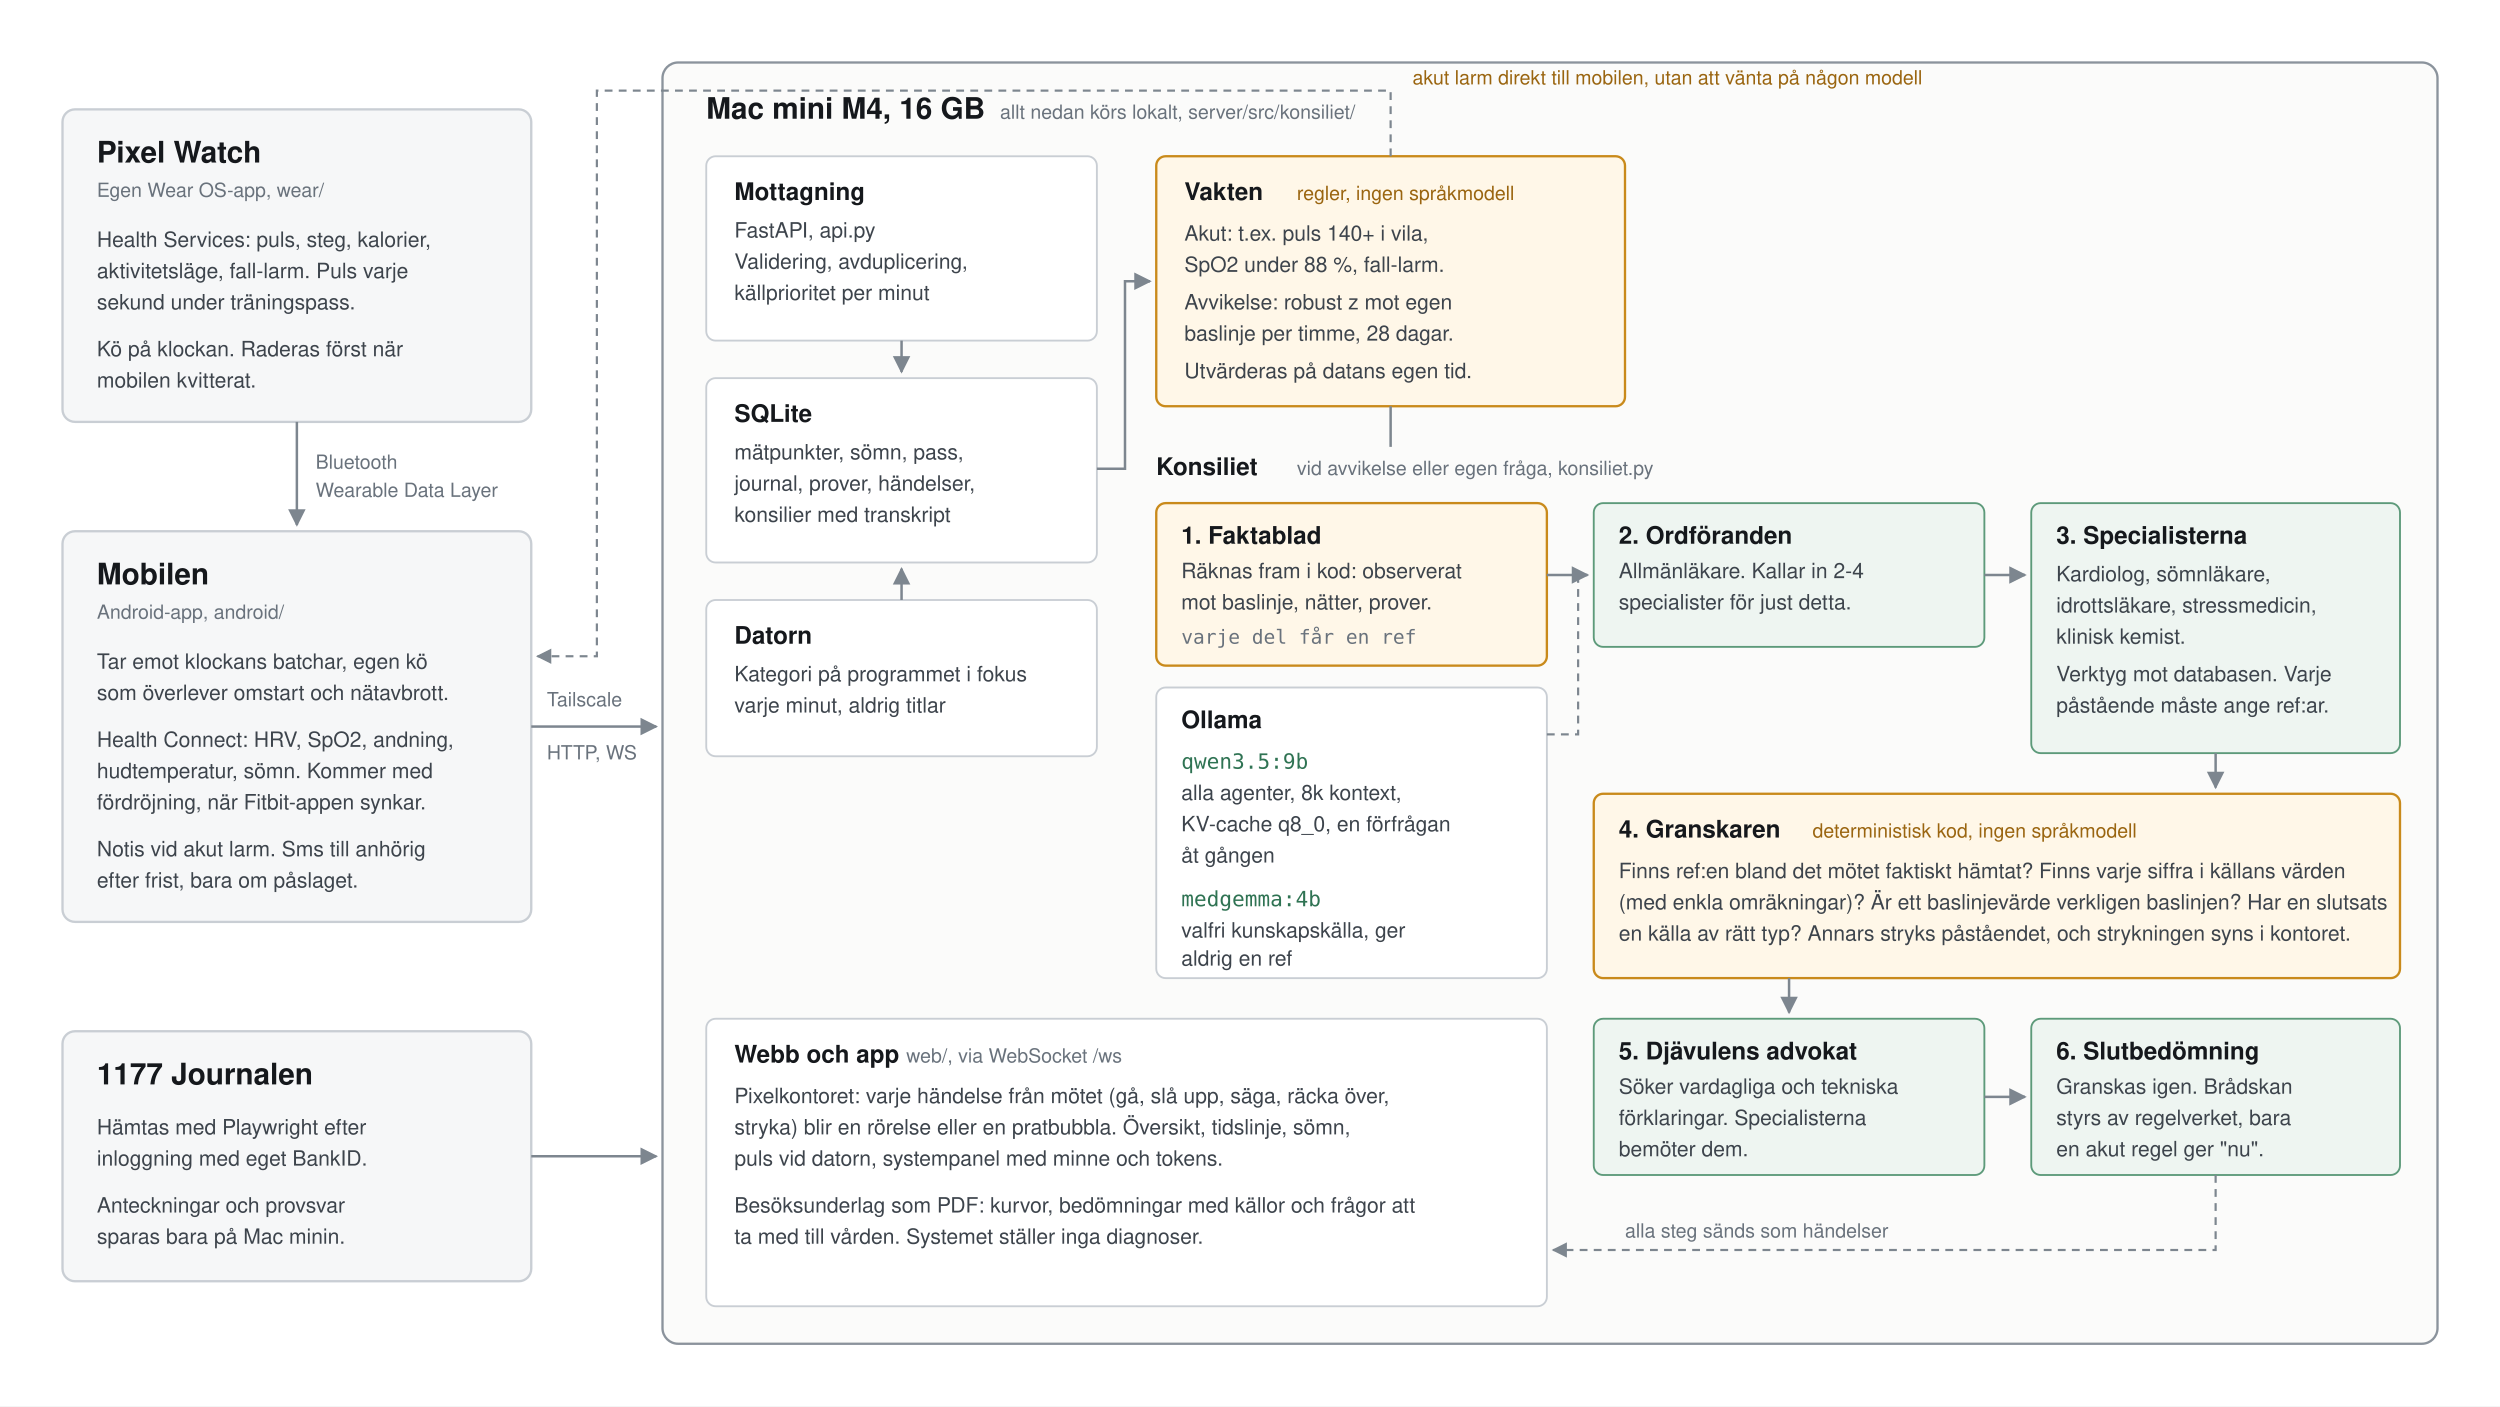
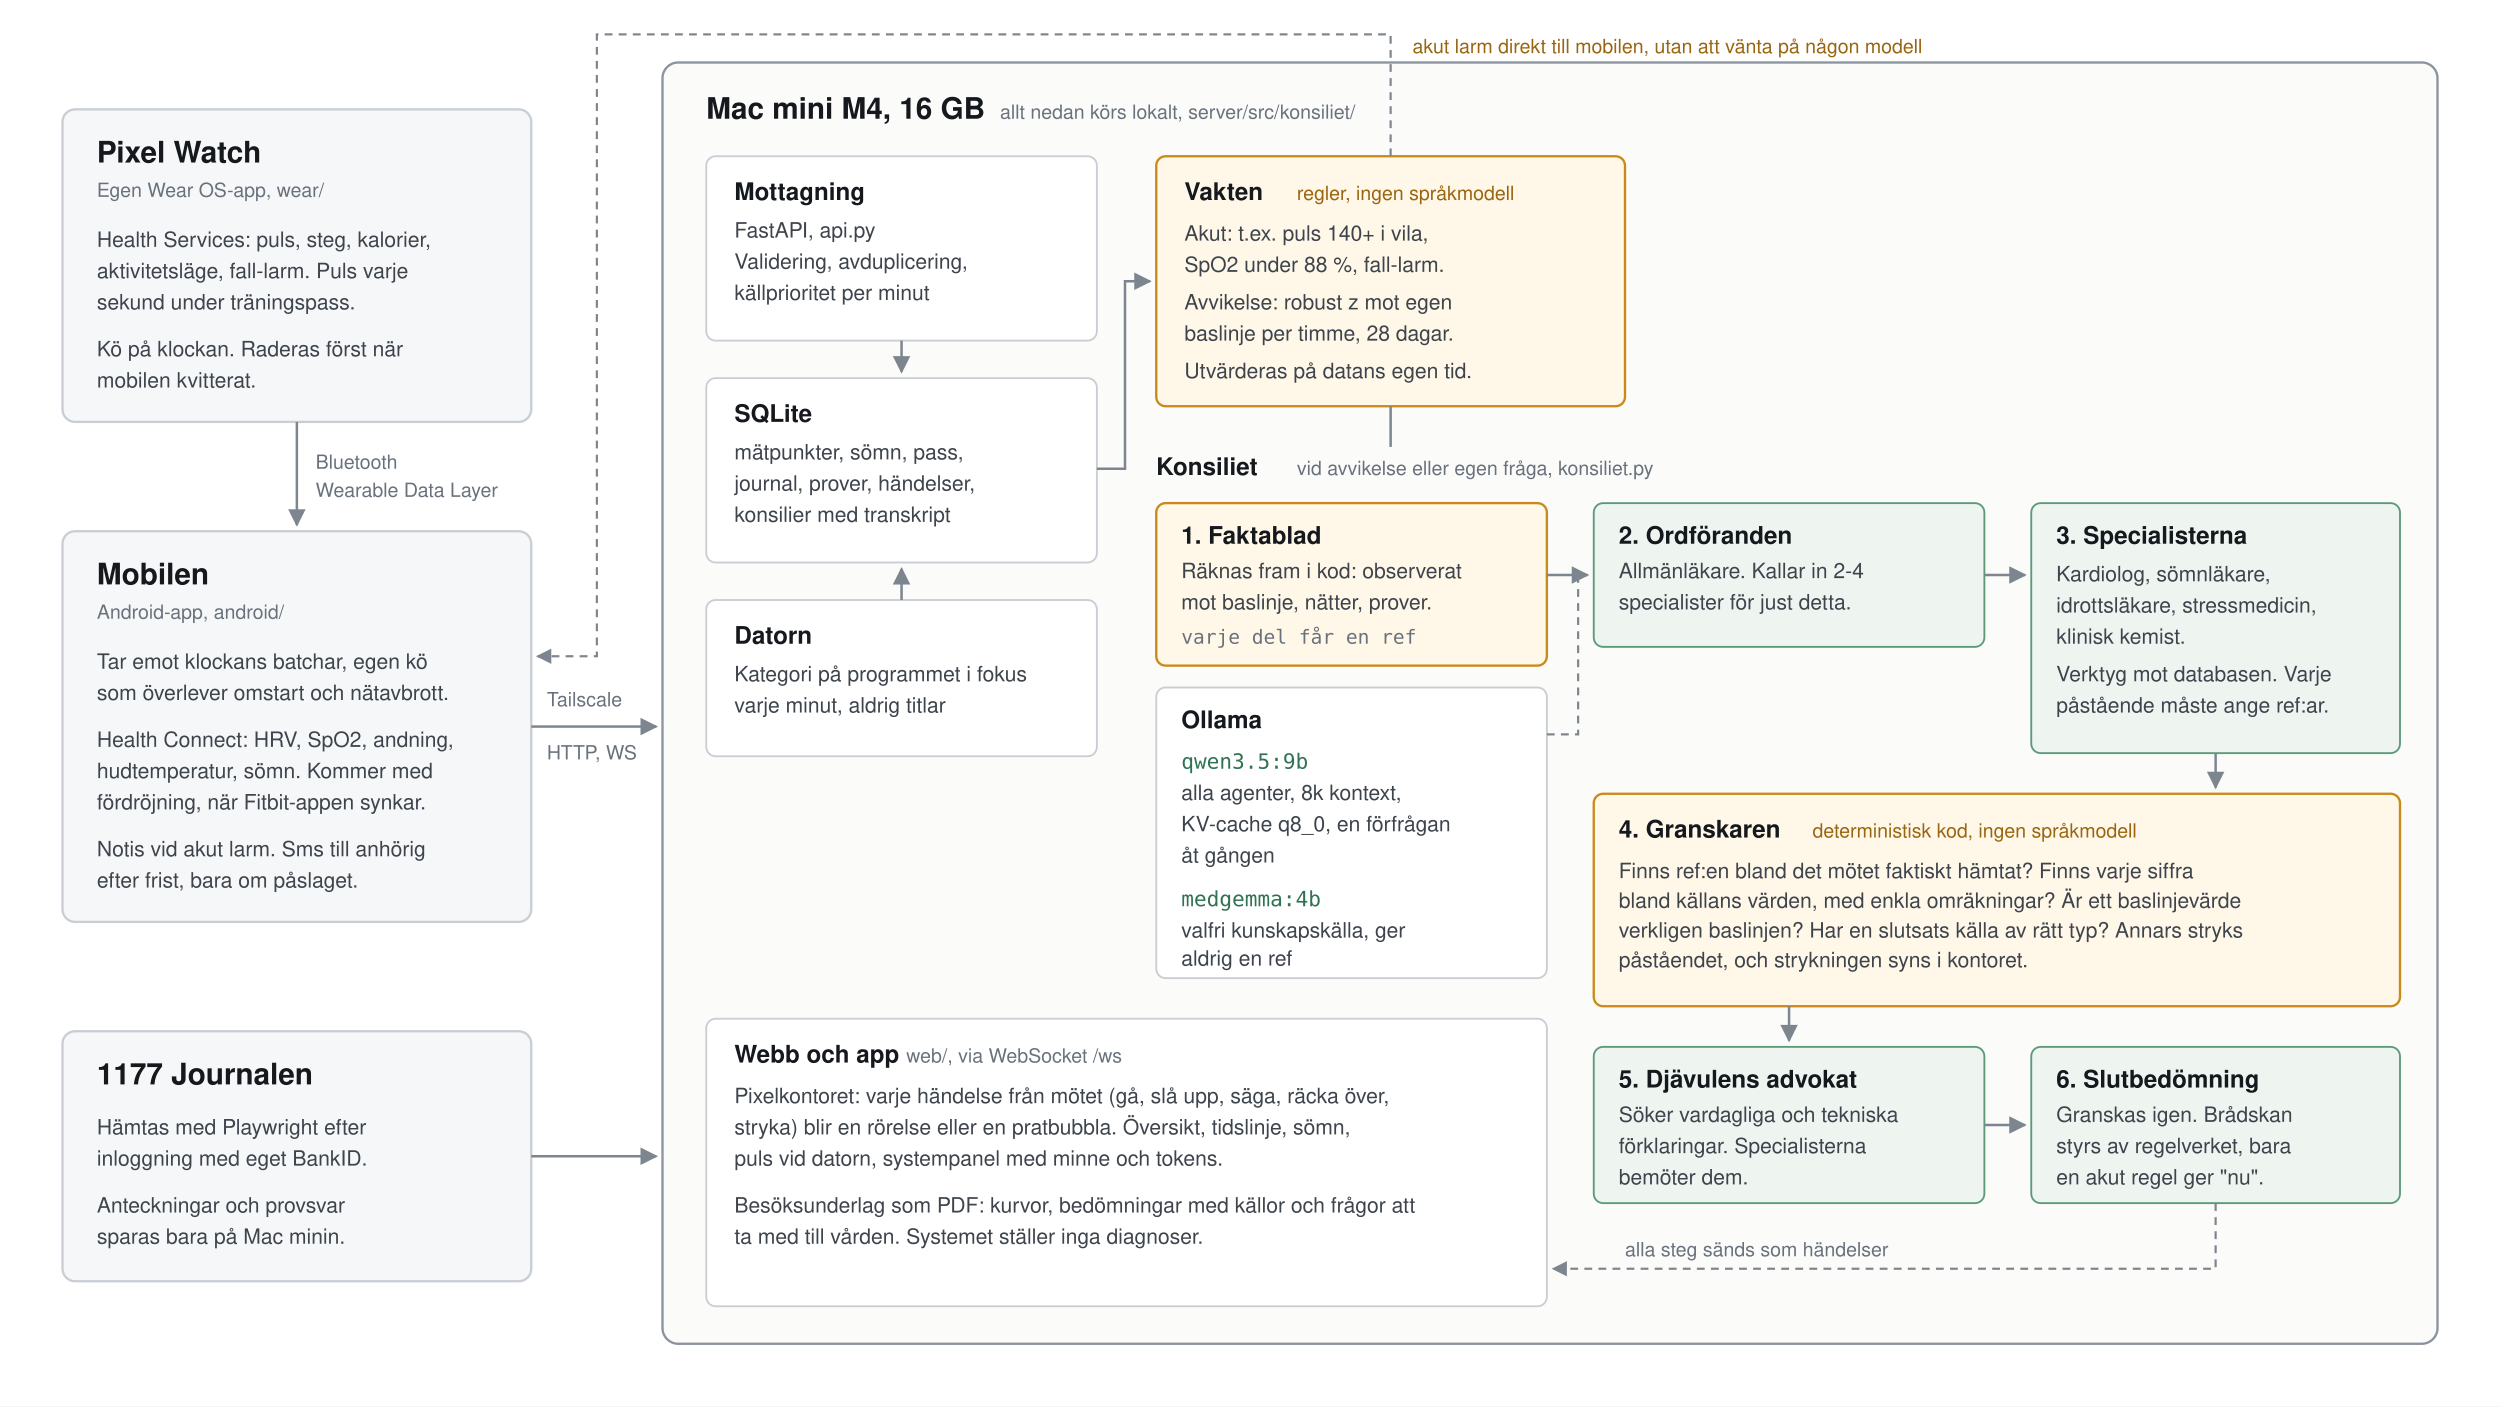
<svg xmlns="http://www.w3.org/2000/svg" viewBox="0 0 1600 900" width="1600" height="900" font-family="-apple-system, 'Segoe UI', 'IBM Plex Sans', Helvetica, Arial, sans-serif">
  <style>
    .bg { fill: #ffffff; }
    .box { fill: #f6f7f8; stroke: #c9ced4; stroke-width: 1.5; }
    .mac { fill: #fbfbfa; stroke: #8b939c; stroke-width: 1.5; }
    .step { fill: #ffffff; stroke: #c9ced4; stroke-width: 1.2; }
    .det { fill: #fff7e8; stroke: #c98a1b; stroke-width: 1.5; }
    .llm { fill: #eef5f1; stroke: #5d9a7a; stroke-width: 1.2; }
    .h { fill: #15181c; font-size: 19px; font-weight: 650; }
    .h2 { fill: #15181c; font-size: 15.5px; font-weight: 600; }
    .t { fill: #3d444c; font-size: 13.5px; }
    .s { fill: #69727c; font-size: 12.5px; }
    .m { font-family: ui-monospace, 'SF Mono', Menlo, 'IBM Plex Mono', monospace; }
    .amb { fill: #9a6510; }
    .grn { fill: #2f7353; }
    .line { stroke: #7d868f; stroke-width: 1.6; fill: none; }
    .dash { stroke: #7d868f; stroke-width: 1.4; fill: none; stroke-dasharray: 5 4; }
    .arrow { fill: #7d868f; }
    @media (prefers-color-scheme: dark) {
      .bg { fill: #0d1117; }
      .box { fill: #161b22; stroke: #3a424c; }
      .mac { fill: #11161d; stroke: #5b646e; }
      .step { fill: #1b2129; stroke: #3a424c; }
      .det { fill: #2a2110; stroke: #c9902a; }
      .llm { fill: #13241c; stroke: #4f8c6b; }
      .h, .h2 { fill: #e8eaed; }
      .t { fill: #c2c8cf; }
      .s { fill: #8f98a2; }
      .amb { fill: #e0a84a; }
      .grn { fill: #6cc497; }
      .line, .dash { stroke: #8f98a2; }
      .arrow { fill: #8f98a2; }
    }
  </style>
  <defs>
    <marker id="pil" viewBox="0 0 10 10" refX="9" refY="5" markerWidth="7" markerHeight="7" orient="auto-start-reverse">
      <path d="M0 0L10 5L0 10z" class="arrow" />
    </marker>
  </defs>
  <rect class="bg" width="1600" height="900" />
  <rect class="box" x="40" y="70" width="300" height="200" rx="8" />
  <text class="h" x="62" y="104">Pixel Watch</text>
  <text class="s" x="62" y="126">Egen Wear OS-app, wear/</text>
  <text class="t" x="62" y="158">Health Services: puls, steg, kalorier,</text>
  <text class="t" x="62" y="178">aktivitetsläge, fall-larm. Puls varje</text>
  <text class="t" x="62" y="198">sekund under träningspass.</text>
  <text class="t" x="62" y="228">Kö på klockan. Raderas först när</text>
  <text class="t" x="62" y="248">mobilen kvitterat.</text>
  <rect class="box" x="40" y="340" width="300" height="250" rx="8" />
  <text class="h" x="62" y="374">Mobilen</text>
  <text class="s" x="62" y="396">Android-app, android/</text>
  <text class="t" x="62" y="428">Tar emot klockans batchar, egen kö</text>
  <text class="t" x="62" y="448">som överlever omstart och nätavbrott.</text>
  <text class="t" x="62" y="478">Health Connect: HRV, SpO2, andning,</text>
  <text class="t" x="62" y="498">hudtemperatur, sömn. Kommer med</text>
  <text class="t" x="62" y="518">fördröjning, när Fitbit-appen synkar.</text>
  <text class="t" x="62" y="548">Notis vid akut larm. Sms till anhörig</text>
  <text class="t" x="62" y="568">efter frist, bara om påslaget.</text>
  <line class="line" x1="190" y1="270" x2="190" y2="336" marker-end="url(#pil)" />
  <text class="s" x="202" y="300">Bluetooth</text>
  <text class="s" x="202" y="318">Wearable Data Layer</text>
  <rect class="box" x="40" y="660" width="300" height="160" rx="8" />
  <text class="h" x="62" y="694">1177 Journalen</text>
  <text class="t" x="62" y="726">Hämtas med Playwright efter</text>
  <text class="t" x="62" y="746">inloggning med eget BankID.</text>
  <text class="t" x="62" y="776">Anteckningar och provsvar</text>
  <text class="t" x="62" y="796">sparas bara på Mac minin.</text>
  <path class="line" d="M340 465 H420" marker-end="url(#pil)" />
  <text class="s" x="350" y="452">Tailscale</text>
  <text class="s" x="350" y="486">HTTP, WS</text>
  <path class="line" d="M340 740 H420" marker-end="url(#pil)" />
  <rect class="mac" x="424" y="40" width="1136" height="820" rx="10" />
  <text class="h" x="452" y="76">Mac mini M4, 16 GB</text>
  <text class="s" x="640" y="76">allt nedan körs lokalt, server/src/konsiliet/</text>
  <rect class="step" x="452" y="100" width="250" height="118" rx="6" />
  <text class="h2" x="470" y="128">Mottagning</text>
  <text class="t" x="470" y="152">FastAPI, api.py</text>
  <text class="t" x="470" y="172">Validering, avduplicering,</text>
  <text class="t" x="470" y="192">källprioritet per minut</text>
  <rect class="step" x="452" y="242" width="250" height="118" rx="6" />
  <text class="h2" x="470" y="270">SQLite</text>
  <text class="t" x="470" y="294">mätpunkter, sömn, pass,</text>
  <text class="t" x="470" y="314">journal, prover, händelser,</text>
  <text class="t" x="470" y="334">konsilier med transkript</text>
  <line class="line" x1="577" y1="218" x2="577" y2="238" marker-end="url(#pil)" />
  <rect class="step" x="452" y="384" width="250" height="100" rx="6" />
  <text class="h2" x="470" y="412">Datorn</text>
  <text class="t" x="470" y="436">Kategori på programmet i fokus</text>
  <text class="t" x="470" y="456">varje minut, aldrig titlar</text>
  <line class="line" x1="577" y1="384" x2="577" y2="364" marker-end="url(#pil)" />
  <rect class="det" x="740" y="100" width="300" height="160" rx="6" />
  <text class="h2" x="758" y="128">Vakten</text>
  <text class="s amb" x="830" y="128">regler, ingen språkmodell</text>
  <text class="t" x="758" y="154">Akut: t.ex. puls 140+ i vila,</text>
  <text class="t" x="758" y="174">SpO2 under 88 %, fall-larm.</text>
  <text class="t" x="758" y="198">Avvikelse: robust z mot egen</text>
  <text class="t" x="758" y="218">baslinje per timme, 28 dagar.</text>
  <text class="t" x="758" y="242">Utvärderas på datans egen tid.</text>
  <path class="line" d="M702 300 H720 V180 H736" marker-end="url(#pil)" />
-   <path class="dash" d="M890 100 V58 H382 V420 H344" marker-end="url(#pil)" />
-   <text class="s amb" x="904" y="54">akut larm direkt till mobilen, utan att vänta på någon modell</text>
+   <path class="dash" d="M890 100 V22 H382 V420 H344" marker-end="url(#pil)" />
+   <text class="s amb" x="904" y="34">akut larm direkt till mobilen, utan att vänta på någon modell</text>
  <text class="h2" x="740" y="304">Konsiliet</text>
  <text class="s" x="830" y="304">vid avvikelse eller egen fråga, konsiliet.py</text>
  <path class="line" d="M890 260 V286" />
  <rect class="det" x="740" y="322" width="250" height="104" rx="6" />
  <text class="h2" x="756" y="348">1. Faktablad</text>
  <text class="t" x="756" y="370">Räknas fram i kod: observerat</text>
  <text class="t" x="756" y="390">mot baslinje, nätter, prover.</text>
  <text class="s m" x="756" y="412">varje del får en ref</text>
  <rect class="llm" x="1020" y="322" width="250" height="92" rx="6" />
  <text class="h2" x="1036" y="348">2. Ordföranden</text>
  <text class="t" x="1036" y="370">Allmänläkare. Kallar in 2-4</text>
  <text class="t" x="1036" y="390">specialister för just detta.</text>
  <path class="line" d="M990 368 H1016" marker-end="url(#pil)" />
  <rect class="llm" x="1300" y="322" width="236" height="160" rx="6" />
  <text class="h2" x="1316" y="348">3. Specialisterna</text>
  <text class="t" x="1316" y="372">Kardiolog, sömnläkare,</text>
  <text class="t" x="1316" y="392">idrottsläkare, stressmedicin,</text>
  <text class="t" x="1316" y="412">klinisk kemist.</text>
  <text class="t" x="1316" y="436">Verktyg mot databasen. Varje</text>
  <text class="t" x="1316" y="456">påstående måste ange ref:ar.</text>
  <path class="line" d="M1270 368 H1296" marker-end="url(#pil)" />
-   <rect class="det" x="1020" y="508" width="516" height="118" rx="6" />
+   <rect class="det" x="1020" y="508" width="516" height="136" rx="6" />
  <text class="h2" x="1036" y="536">4. Granskaren</text>
  <text class="s amb" x="1160" y="536">deterministisk kod, ingen språkmodell</text>
-   <text class="t" x="1036" y="562">Finns ref:en bland det mötet faktiskt hämtat? Finns varje siffra i källans värden</text>
-   <text class="t" x="1036" y="582">(med enkla omräkningar)? Är ett baslinjevärde verkligen baslinjen? Har en slutsats</text>
-   <text class="t" x="1036" y="602">en källa av rätt typ? Annars stryks påståendet, och strykningen syns i kontoret.</text>
+   <text class="t" x="1036" y="562">Finns ref:en bland det mötet faktiskt hämtat? Finns varje siffra</text>
+   <text class="t" x="1036" y="581">bland källans värden, med enkla omräkningar? Är ett baslinjevärde</text>
+   <text class="t" x="1036" y="600">verkligen baslinjen? Har en slutsats källa av rätt typ? Annars stryks</text>
+   <text class="t" x="1036" y="619">påståendet, och strykningen syns i kontoret.</text>
  <path class="line" d="M1418 482 V504" marker-end="url(#pil)" />
-   <rect class="llm" x="1020" y="652" width="250" height="100" rx="6" />
-   <text class="h2" x="1036" y="678">5. Djävulens advokat</text>
-   <text class="t" x="1036" y="700">Söker vardagliga och tekniska</text>
-   <text class="t" x="1036" y="720">förklaringar. Specialisterna</text>
-   <text class="t" x="1036" y="740">bemöter dem.</text>
-   <path class="line" d="M1145 626 V648" marker-end="url(#pil)" />
-   <rect class="llm" x="1300" y="652" width="236" height="100" rx="6" />
-   <text class="h2" x="1316" y="678">6. Slutbedömning</text>
-   <text class="t" x="1316" y="700">Granskas igen. Brådskan</text>
-   <text class="t" x="1316" y="720">styrs av regelverket, bara</text>
-   <text class="t" x="1316" y="740">en akut regel ger "nu".</text>
-   <path class="line" d="M1270 702 H1296" marker-end="url(#pil)" />
+   <rect class="llm" x="1020" y="670" width="250" height="100" rx="6" />
+   <text class="h2" x="1036" y="696">5. Djävulens advokat</text>
+   <text class="t" x="1036" y="718">Söker vardagliga och tekniska</text>
+   <text class="t" x="1036" y="738">förklaringar. Specialisterna</text>
+   <text class="t" x="1036" y="758">bemöter dem.</text>
+   <path class="line" d="M1145 644 V666" marker-end="url(#pil)" />
+   <rect class="llm" x="1300" y="670" width="236" height="100" rx="6" />
+   <text class="h2" x="1316" y="696">6. Slutbedömning</text>
+   <text class="t" x="1316" y="718">Granskas igen. Brådskan</text>
+   <text class="t" x="1316" y="738">styrs av regelverket, bara</text>
+   <text class="t" x="1316" y="758">en akut regel ger "nu".</text>
+   <path class="line" d="M1270 720 H1296" marker-end="url(#pil)" />
  <rect class="step" x="740" y="440" width="250" height="186" rx="6" />
  <text class="h2" x="756" y="466">Ollama</text>
  <text class="t m grn" x="756" y="492">qwen3.5:9b</text>
  <text class="t" x="756" y="512">alla agenter, 8k kontext,</text>
  <text class="t" x="756" y="532">KV-cache q8_0, en förfrågan</text>
  <text class="t" x="756" y="552">åt gången</text>
  <text class="t m grn" x="756" y="580">medgemma:4b</text>
  <text class="t" x="756" y="600">valfri kunskapskälla, ger</text>
  <text class="t" x="756" y="618">aldrig en ref</text>
  <path class="dash" d="M990 470 H1010 V368" />
  <rect class="step" x="452" y="652" width="538" height="184" rx="6" />
  <text class="h2" x="470" y="680">Webb och app</text>
  <text class="s" x="580" y="680">web/, via WebSocket /ws</text>
  <text class="t" x="470" y="706">Pixelkontoret: varje händelse från mötet (gå, slå upp, säga, räcka över,</text>
  <text class="t" x="470" y="726">stryka) blir en rörelse eller en pratbubbla. Översikt, tidslinje, sömn,</text>
  <text class="t" x="470" y="746">puls vid datorn, systempanel med minne och tokens.</text>
  <text class="t" x="470" y="776">Besöksunderlag som PDF: kurvor, bedömningar med källor och frågor att</text>
  <text class="t" x="470" y="796">ta med till vården. Systemet ställer inga diagnoser.</text>
-   <path class="dash" d="M1418 752 V800 H994" marker-end="url(#pil)" />
-   <text class="s" x="1040" y="792">alla steg sänds som händelser</text>
+   <path class="dash" d="M1418 770 V812 H994" marker-end="url(#pil)" />
+   <text class="s" x="1040" y="804">alla steg sänds som händelser</text>
</svg>
